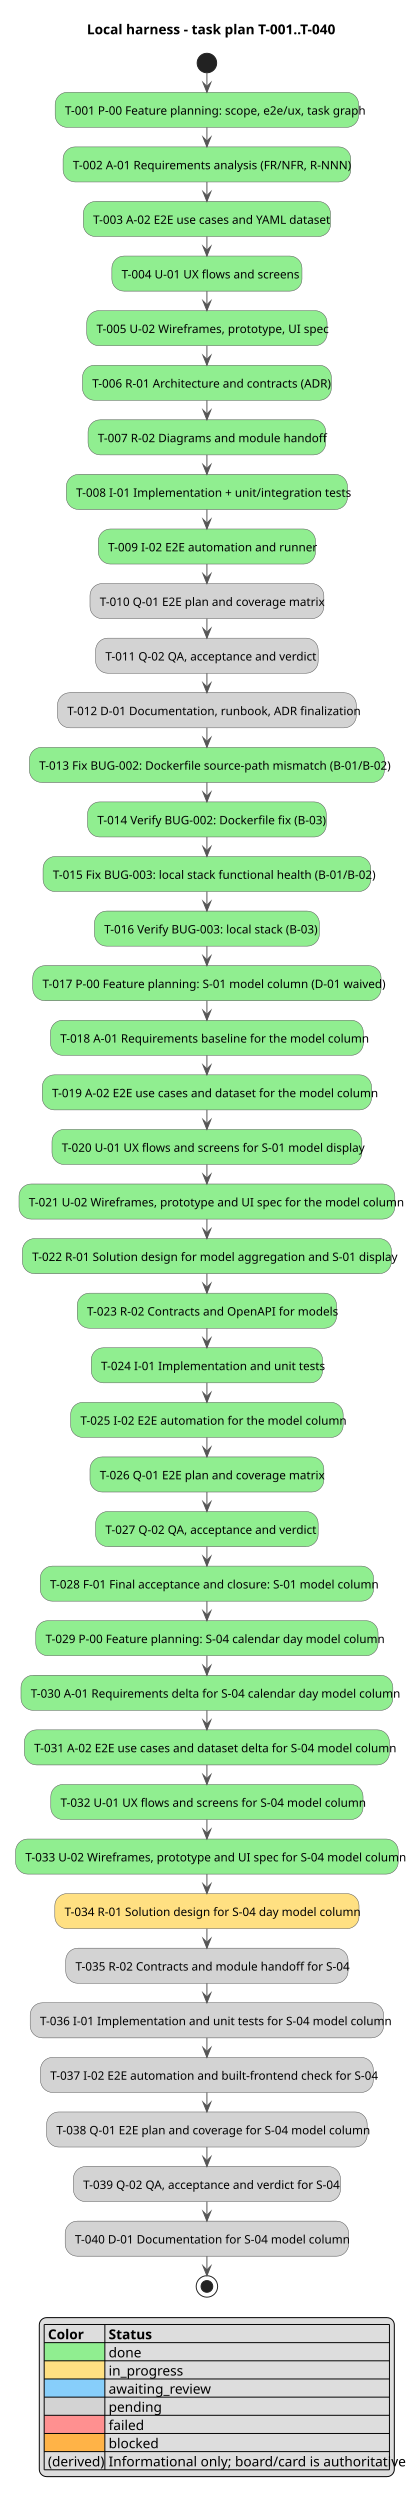
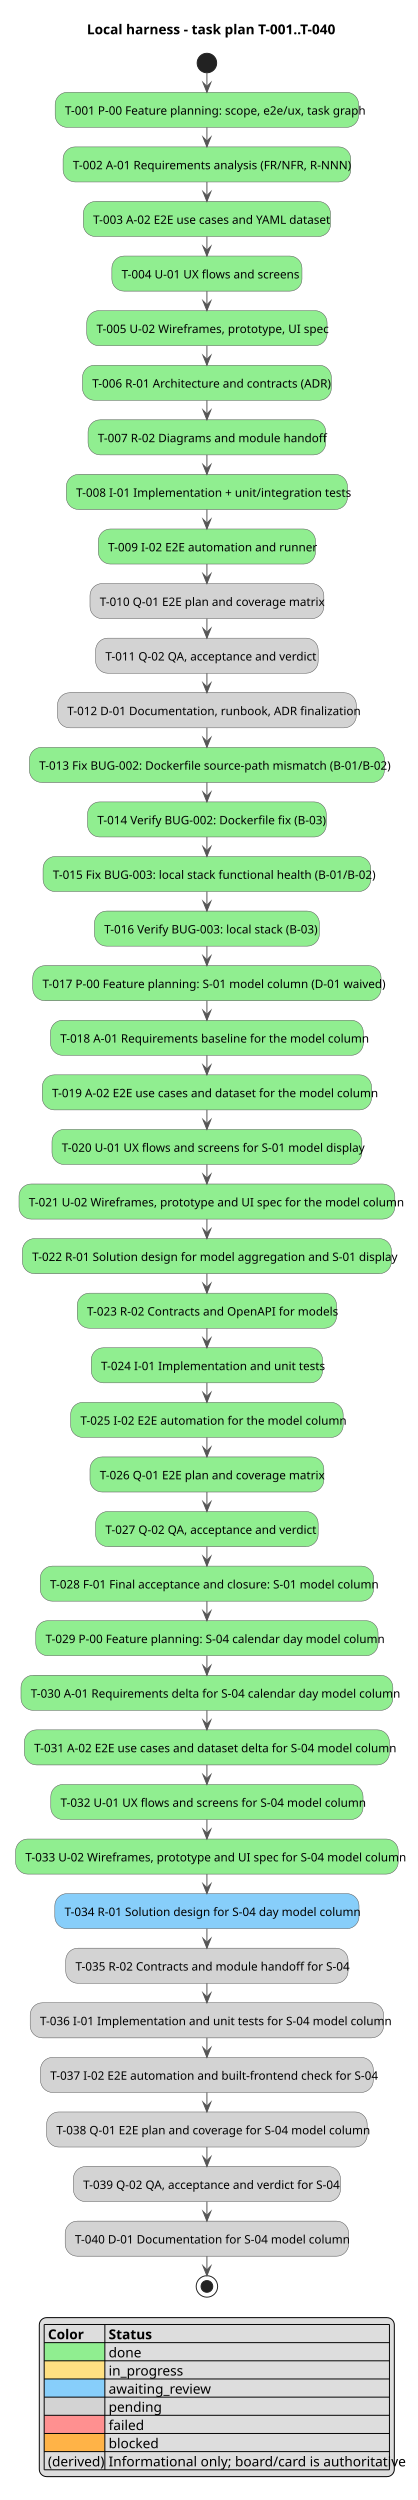
<svg xmlns="http://www.w3.org/2000/svg" version="1.1" data-diagram-type="ACTIVITY" style="width:428px;height:2563px;background:#FFFFFF;" width="428px" height="2563px" viewBox="0 0 428 2563" zoomAndPan="magnify" preserveAspectRatio="none" contentStyleType="text/css">
  <defs />
  <g font-family="sans-serif" lengthAdjust="spacing">
    <g class="title" data-source-line="5">
      <text x="89.088" y="35.107" fill="#000" font-size="14" textLength="248.076" font-weight="700" font-family="Segoe UI">Local harness - task plan T-001..T-040</text>
    </g>
    <ellipse cx="212.126" cy="64.621" rx="10" ry="10" fill="#222" style="stroke:#222;stroke-width:1;" />
    <rect x="56.562" y="94.621" width="311.129" height="35.961" fill="#90EE90" style="stroke:#555;stroke-width:0.5;" rx="12.5" ry="12.5" />
    <text x="66.562" y="117.57" fill="#000" font-size="12" textLength="291.129" font-family="Segoe UI">T-001 P-00 Feature planning: scope, e2e/ux, task graph</text>
    <rect x="64.671" y="150.582" width="294.91" height="35.961" fill="#90EE90" style="stroke:#555;stroke-width:0.5;" rx="12.5" ry="12.5" />
    <text x="74.671" y="173.531" fill="#000" font-size="12" textLength="274.91" font-family="Segoe UI">T-002 A-01 Requirements analysis (FR/NFR, R-NNN)</text>
    <rect x="85.431" y="206.543" width="253.391" height="35.961" fill="#90EE90" style="stroke:#555;stroke-width:0.5;" rx="12.5" ry="12.5" />
    <text x="95.431" y="229.492" fill="#000" font-size="12" textLength="233.391" font-family="Segoe UI">T-003 A-02 E2E use cases and YAML dataset</text>
    <rect x="114.681" y="262.504" width="194.891" height="35.961" fill="#90EE90" style="stroke:#555;stroke-width:0.5;" rx="12.5" ry="12.5" />
    <text x="124.681" y="285.453" fill="#000" font-size="12" textLength="174.891" font-family="Segoe UI">T-004 U-01 UX flows and screens</text>
    <rect x="88.94" y="318.465" width="246.371" height="35.961" fill="#90EE90" style="stroke:#555;stroke-width:0.5;" rx="12.5" ry="12.5" />
    <text x="98.94" y="341.414" fill="#000" font-size="12" textLength="226.371" font-family="Segoe UI">T-005 U-02 Wireframes, prototype, UI spec</text>
    <rect x="84.561" y="374.426" width="255.131" height="35.961" fill="#90EE90" style="stroke:#555;stroke-width:0.5;" rx="12.5" ry="12.5" />
    <text x="94.561" y="397.375" fill="#000" font-size="12" textLength="235.131" font-family="Segoe UI">T-006 R-01 Architecture and contracts (ADR)</text>
    <rect x="90.273" y="430.387" width="243.705" height="35.961" fill="#90EE90" style="stroke:#555;stroke-width:0.5;" rx="12.5" ry="12.5" />
    <text x="100.273" y="453.336" fill="#000" font-size="12" textLength="223.705" font-family="Segoe UI">T-007 R-02 Diagrams and module handoff</text>
    <rect x="68.025" y="486.348" width="288.201" height="35.961" fill="#90EE90" style="stroke:#555;stroke-width:0.5;" rx="12.5" ry="12.5" />
    <text x="78.025" y="509.297" fill="#000" font-size="12" textLength="268.201" font-family="Segoe UI">T-008 I-01 Implementation + unit/integration tests</text>
    <rect x="100.8" y="542.309" width="222.652" height="35.961" fill="#90EE90" style="stroke:#555;stroke-width:0.5;" rx="12.5" ry="12.5" />
    <text x="110.8" y="565.258" fill="#000" font-size="12" textLength="202.652" font-family="Segoe UI">T-009 I-02 E2E automation and runner</text>
    <rect x="92.257" y="598.27" width="239.738" height="35.961" fill="#D3D3D3" style="stroke:#555;stroke-width:0.5;" rx="12.5" ry="12.5" />
    <text x="102.257" y="621.219" fill="#000" font-size="12" textLength="219.738" font-family="Segoe UI">T-010 Q-01 E2E plan and coverage matrix</text>
    <rect x="98.055" y="654.23" width="228.143" height="35.961" fill="#D3D3D3" style="stroke:#555;stroke-width:0.5;" rx="12.5" ry="12.5" />
    <text x="108.055" y="677.18" fill="#000" font-size="12" textLength="208.143" font-family="Segoe UI">T-011 Q-02 QA, acceptance and verdict</text>
    <rect x="58.979" y="710.191" width="306.295" height="35.961" fill="#D3D3D3" style="stroke:#555;stroke-width:0.5;" rx="12.5" ry="12.5" />
    <text x="68.979" y="733.141" fill="#000" font-size="12" textLength="286.295" font-family="Segoe UI">T-012 D-01 Documentation, runbook, ADR finalization</text>
    <rect x="30.156" y="766.152" width="363.939" height="35.961" fill="#90EE90" style="stroke:#555;stroke-width:0.5;" rx="12.5" ry="12.5" />
    <text x="40.156" y="789.102" fill="#000" font-size="12" textLength="343.939" font-family="Segoe UI">T-013 Fix BUG-002: Dockerfile source-path mismatch (B-01/B-02)</text>
    <rect x="89.761" y="822.113" width="244.73" height="35.961" fill="#90EE90" style="stroke:#555;stroke-width:0.5;" rx="12.5" ry="12.5" />
    <text x="99.761" y="845.063" fill="#000" font-size="12" textLength="224.73" font-family="Segoe UI">T-014 Verify BUG-002: Dockerfile fix (B-03)</text>
    <rect x="44.14" y="878.074" width="335.973" height="35.961" fill="#90EE90" style="stroke:#555;stroke-width:0.5;" rx="12.5" ry="12.5" />
    <text x="54.14" y="901.023" fill="#000" font-size="12" textLength="315.973" font-family="Segoe UI">T-015 Fix BUG-003: local stack functional health (B-01/B-02)</text>
    <rect x="96.836" y="934.035" width="230.58" height="35.961" fill="#90EE90" style="stroke:#555;stroke-width:0.5;" rx="12.5" ry="12.5" />
    <text x="106.836" y="956.984" fill="#000" font-size="12" textLength="210.58" font-family="Segoe UI">T-016 Verify BUG-003: local stack (B-03)</text>
    <rect x="33.578" y="989.996" width="357.096" height="35.961" fill="#90EE90" style="stroke:#555;stroke-width:0.5;" rx="12.5" ry="12.5" />
    <text x="43.578" y="1012.945" fill="#000" font-size="12" textLength="337.096" font-family="Segoe UI">T-017 P-00 Feature planning: S-01 model column (D-01 waived)</text>
    <rect x="51.769" y="1045.957" width="320.715" height="35.961" fill="#90EE90" style="stroke:#555;stroke-width:0.5;" rx="12.5" ry="12.5" />
    <text x="61.769" y="1068.906" fill="#000" font-size="12" textLength="300.715" font-family="Segoe UI">T-018 A-01 Requirements baseline for the model column</text>
    <rect x="43.346" y="1101.918" width="337.561" height="35.961" fill="#90EE90" style="stroke:#555;stroke-width:0.5;" rx="12.5" ry="12.5" />
    <text x="53.346" y="1124.867" fill="#000" font-size="12" textLength="317.561" font-family="Segoe UI">T-019 A-02 E2E use cases and dataset for the model column</text>
    <rect x="53.295" y="1157.879" width="317.662" height="35.961" fill="#90EE90" style="stroke:#555;stroke-width:0.5;" rx="12.5" ry="12.5" />
    <text x="63.295" y="1180.828" fill="#000" font-size="12" textLength="297.662" font-family="Segoe UI">T-020 U-01 UX flows and screens for S-01 model display</text>
    <rect x="19.489" y="1213.84" width="385.273" height="35.961" fill="#90EE90" style="stroke:#555;stroke-width:0.5;" rx="12.5" ry="12.5" />
    <text x="29.489" y="1236.789" fill="#000" font-size="12" textLength="365.273" font-family="Segoe UI">T-021 U-02 Wireframes, prototype and UI spec for the model column</text>
    <rect x="22.964" y="1269.801" width="378.324" height="35.961" fill="#90EE90" style="stroke:#555;stroke-width:0.5;" rx="12.5" ry="12.5" />
    <text x="32.964" y="1292.75" fill="#000" font-size="12" textLength="358.324" font-family="Segoe UI">T-022 R-01 Solution design for model aggregation and S-01 display</text>
    <rect x="79.188" y="1325.762" width="265.877" height="35.961" fill="#90EE90" style="stroke:#555;stroke-width:0.5;" rx="12.5" ry="12.5" />
    <text x="89.188" y="1348.711" fill="#000" font-size="12" textLength="245.877" font-family="Segoe UI">T-023 R-02 Contracts and OpenAPI for models</text>
    <rect x="93.575" y="1381.723" width="237.102" height="35.961" fill="#90EE90" style="stroke:#555;stroke-width:0.5;" rx="12.5" ry="12.5" />
    <text x="103.575" y="1404.672" fill="#000" font-size="12" textLength="217.102" font-family="Segoe UI">T-024 I-01 Implementation and unit tests</text>
    <rect x="72.438" y="1437.684" width="279.377" height="35.961" fill="#90EE90" style="stroke:#555;stroke-width:0.5;" rx="12.5" ry="12.5" />
    <text x="82.438" y="1460.633" fill="#000" font-size="12" textLength="259.377" font-family="Segoe UI">T-025 I-02 E2E automation for the model column</text>
    <rect x="92.257" y="1493.645" width="239.738" height="35.961" fill="#90EE90" style="stroke:#555;stroke-width:0.5;" rx="12.5" ry="12.5" />
    <text x="102.257" y="1516.594" fill="#000" font-size="12" textLength="219.738" font-family="Segoe UI">T-026 Q-01 E2E plan and coverage matrix</text>
    <rect x="98.055" y="1549.605" width="228.143" height="35.961" fill="#90EE90" style="stroke:#555;stroke-width:0.5;" rx="12.5" ry="12.5" />
    <text x="108.055" y="1572.555" fill="#000" font-size="12" textLength="208.143" font-family="Segoe UI">T-027 Q-02 QA, acceptance and verdict</text>
    <rect x="41.248" y="1605.566" width="341.756" height="35.961" fill="#90EE90" style="stroke:#555;stroke-width:0.5;" rx="12.5" ry="12.5" />
    <text x="51.248" y="1628.516" fill="#000" font-size="12" textLength="321.756" font-family="Segoe UI">T-028 F-01 Final acceptance and closure: S-01 model column</text>
    <rect x="36.689" y="1661.527" width="350.873" height="35.961" fill="#90EE90" style="stroke:#555;stroke-width:0.5;" rx="12.5" ry="12.5" />
    <text x="46.689" y="1684.477" fill="#000" font-size="12" textLength="330.873" font-family="Segoe UI">T-029 P-00 Feature planning: S-04 calendar day model column</text>
    <rect x="21.514" y="1717.488" width="381.225" height="35.961" fill="#90EE90" style="stroke:#555;stroke-width:0.5;" rx="12.5" ry="12.5" />
    <text x="31.514" y="1740.438" fill="#000" font-size="12" textLength="361.225" font-family="Segoe UI">T-030 A-01 Requirements delta for S-04 calendar day model column</text>
    <rect x="25.003" y="1773.449" width="374.246" height="35.961" fill="#90EE90" style="stroke:#555;stroke-width:0.5;" rx="12.5" ry="12.5" />
    <text x="35.003" y="1796.398" fill="#000" font-size="12" textLength="354.246" font-family="Segoe UI">T-031 A-02 E2E use cases and dataset delta for S-04 model column</text>
    <rect x="52.064" y="1829.41" width="320.123" height="35.961" fill="#90EE90" style="stroke:#555;stroke-width:0.5;" rx="12.5" ry="12.5" />
    <text x="62.064" y="1852.359" fill="#000" font-size="12" textLength="300.123" font-family="Segoe UI">T-032 U-01 UX flows and screens for S-04 model column</text>
    <rect x="16" y="1885.371" width="392.252" height="35.961" fill="#90EE90" style="stroke:#555;stroke-width:0.5;" rx="12.5" ry="12.5" />
    <text x="26" y="1908.32" fill="#000" font-size="12" textLength="372.252" font-family="Segoe UI">T-033 U-02 Wireframes, prototype and UI spec for S-04 model column</text>
-     <rect x="56.195" y="1941.332" width="311.861" height="35.961" fill="#FFE082" style="stroke:#555;stroke-width:0.5;" rx="12.5" ry="12.5" />
+     <rect x="56.195" y="1941.332" width="311.861" height="35.961" fill="#87CEFA" style="stroke:#555;stroke-width:0.5;" rx="12.5" ry="12.5" />
    <text x="66.195" y="1964.281" fill="#000" font-size="12" textLength="291.861" font-family="Segoe UI">T-034 R-01 Solution design for S-04 day model column</text>
    <rect x="67.401" y="1997.293" width="289.449" height="35.961" fill="#D3D3D3" style="stroke:#555;stroke-width:0.5;" rx="12.5" ry="12.5" />
    <text x="77.401" y="2020.242" fill="#000" font-size="12" textLength="269.449" font-family="Segoe UI">T-035 R-02 Contracts and module handoff for S-04</text>
    <rect x="30.959" y="2053.254" width="362.334" height="35.961" fill="#D3D3D3" style="stroke:#555;stroke-width:0.5;" rx="12.5" ry="12.5" />
    <text x="40.959" y="2076.203" fill="#000" font-size="12" textLength="342.334" font-family="Segoe UI">T-036 I-01 Implementation and unit tests for S-04 model column</text>
    <rect x="41.535" y="2109.215" width="341.182" height="35.961" fill="#D3D3D3" style="stroke:#555;stroke-width:0.5;" rx="12.5" ry="12.5" />
    <text x="51.535" y="2132.164" fill="#000" font-size="12" textLength="321.182" font-family="Segoe UI">T-037 I-02 E2E automation and built-frontend check for S-04</text>
    <rect x="47.831" y="2165.176" width="328.59" height="35.961" fill="#D3D3D3" style="stroke:#555;stroke-width:0.5;" rx="12.5" ry="12.5" />
    <text x="57.831" y="2188.125" fill="#000" font-size="12" textLength="308.59" font-family="Segoe UI">T-038 Q-01 E2E plan and coverage for S-04 model column</text>
    <rect x="75.232" y="2221.137" width="273.787" height="35.961" fill="#D3D3D3" style="stroke:#555;stroke-width:0.5;" rx="12.5" ry="12.5" />
    <text x="85.232" y="2244.086" fill="#000" font-size="12" textLength="253.787" font-family="Segoe UI">T-039 Q-02 QA, acceptance and verdict for S-04</text>
    <rect x="66.827" y="2277.098" width="290.598" height="35.961" fill="#D3D3D3" style="stroke:#555;stroke-width:0.5;" rx="12.5" ry="12.5" />
    <text x="76.827" y="2300.047" fill="#000" font-size="12" textLength="270.598" font-family="Segoe UI">T-040 D-01 Documentation for S-04 model column</text>
    <ellipse cx="212.126" cy="2344.059" rx="11" ry="11" fill="none" style="stroke:#222;stroke-width:1;" />
    <ellipse cx="212.126" cy="2344.059" rx="6" ry="6" fill="#222" style="stroke:#222;stroke-width:1;" />
    <line x1="212.126" y1="74.621" x2="212.126" y2="94.621" style="stroke:#555;stroke-width:1;" />
    <polygon points="208.126,84.621,212.126,94.621,216.126,84.621,212.126,88.621" fill="#555" style="stroke:#555;stroke-width:1;stroke-linejoin:miter;stroke-miterlimit:10;" />
    <line x1="212.126" y1="130.582" x2="212.126" y2="150.582" style="stroke:#555;stroke-width:1;" />
    <polygon points="208.126,140.582,212.126,150.582,216.126,140.582,212.126,144.582" fill="#555" style="stroke:#555;stroke-width:1;stroke-linejoin:miter;stroke-miterlimit:10;" />
    <line x1="212.126" y1="186.543" x2="212.126" y2="206.543" style="stroke:#555;stroke-width:1;" />
    <polygon points="208.126,196.543,212.126,206.543,216.126,196.543,212.126,200.543" fill="#555" style="stroke:#555;stroke-width:1;stroke-linejoin:miter;stroke-miterlimit:10;" />
    <line x1="212.126" y1="242.504" x2="212.126" y2="262.504" style="stroke:#555;stroke-width:1;" />
    <polygon points="208.126,252.504,212.126,262.504,216.126,252.504,212.126,256.504" fill="#555" style="stroke:#555;stroke-width:1;stroke-linejoin:miter;stroke-miterlimit:10;" />
    <line x1="212.126" y1="298.465" x2="212.126" y2="318.465" style="stroke:#555;stroke-width:1;" />
    <polygon points="208.126,308.465,212.126,318.465,216.126,308.465,212.126,312.465" fill="#555" style="stroke:#555;stroke-width:1;stroke-linejoin:miter;stroke-miterlimit:10;" />
    <line x1="212.126" y1="354.426" x2="212.126" y2="374.426" style="stroke:#555;stroke-width:1;" />
    <polygon points="208.126,364.426,212.126,374.426,216.126,364.426,212.126,368.426" fill="#555" style="stroke:#555;stroke-width:1;stroke-linejoin:miter;stroke-miterlimit:10;" />
    <line x1="212.126" y1="410.387" x2="212.126" y2="430.387" style="stroke:#555;stroke-width:1;" />
    <polygon points="208.126,420.387,212.126,430.387,216.126,420.387,212.126,424.387" fill="#555" style="stroke:#555;stroke-width:1;stroke-linejoin:miter;stroke-miterlimit:10;" />
    <line x1="212.126" y1="466.348" x2="212.126" y2="486.348" style="stroke:#555;stroke-width:1;" />
    <polygon points="208.126,476.348,212.126,486.348,216.126,476.348,212.126,480.348" fill="#555" style="stroke:#555;stroke-width:1;stroke-linejoin:miter;stroke-miterlimit:10;" />
    <line x1="212.126" y1="522.309" x2="212.126" y2="542.309" style="stroke:#555;stroke-width:1;" />
    <polygon points="208.126,532.309,212.126,542.309,216.126,532.309,212.126,536.309" fill="#555" style="stroke:#555;stroke-width:1;stroke-linejoin:miter;stroke-miterlimit:10;" />
    <line x1="212.126" y1="578.27" x2="212.126" y2="598.27" style="stroke:#555;stroke-width:1;" />
    <polygon points="208.126,588.27,212.126,598.27,216.126,588.27,212.126,592.27" fill="#555" style="stroke:#555;stroke-width:1;stroke-linejoin:miter;stroke-miterlimit:10;" />
    <line x1="212.126" y1="634.23" x2="212.126" y2="654.23" style="stroke:#555;stroke-width:1;" />
    <polygon points="208.126,644.23,212.126,654.23,216.126,644.23,212.126,648.23" fill="#555" style="stroke:#555;stroke-width:1;stroke-linejoin:miter;stroke-miterlimit:10;" />
    <line x1="212.126" y1="690.191" x2="212.126" y2="710.191" style="stroke:#555;stroke-width:1;" />
    <polygon points="208.126,700.191,212.126,710.191,216.126,700.191,212.126,704.191" fill="#555" style="stroke:#555;stroke-width:1;stroke-linejoin:miter;stroke-miterlimit:10;" />
    <line x1="212.126" y1="746.152" x2="212.126" y2="766.152" style="stroke:#555;stroke-width:1;" />
    <polygon points="208.126,756.152,212.126,766.152,216.126,756.152,212.126,760.152" fill="#555" style="stroke:#555;stroke-width:1;stroke-linejoin:miter;stroke-miterlimit:10;" />
    <line x1="212.126" y1="802.113" x2="212.126" y2="822.113" style="stroke:#555;stroke-width:1;" />
    <polygon points="208.126,812.113,212.126,822.113,216.126,812.113,212.126,816.113" fill="#555" style="stroke:#555;stroke-width:1;stroke-linejoin:miter;stroke-miterlimit:10;" />
    <line x1="212.126" y1="858.074" x2="212.126" y2="878.074" style="stroke:#555;stroke-width:1;" />
    <polygon points="208.126,868.074,212.126,878.074,216.126,868.074,212.126,872.074" fill="#555" style="stroke:#555;stroke-width:1;stroke-linejoin:miter;stroke-miterlimit:10;" />
    <line x1="212.126" y1="914.035" x2="212.126" y2="934.035" style="stroke:#555;stroke-width:1;" />
    <polygon points="208.126,924.035,212.126,934.035,216.126,924.035,212.126,928.035" fill="#555" style="stroke:#555;stroke-width:1;stroke-linejoin:miter;stroke-miterlimit:10;" />
    <line x1="212.126" y1="969.996" x2="212.126" y2="989.996" style="stroke:#555;stroke-width:1;" />
    <polygon points="208.126,979.996,212.126,989.996,216.126,979.996,212.126,983.996" fill="#555" style="stroke:#555;stroke-width:1;stroke-linejoin:miter;stroke-miterlimit:10;" />
    <line x1="212.126" y1="1025.957" x2="212.126" y2="1045.957" style="stroke:#555;stroke-width:1;" />
    <polygon points="208.126,1035.957,212.126,1045.957,216.126,1035.957,212.126,1039.957" fill="#555" style="stroke:#555;stroke-width:1;stroke-linejoin:miter;stroke-miterlimit:10;" />
    <line x1="212.126" y1="1081.918" x2="212.126" y2="1101.918" style="stroke:#555;stroke-width:1;" />
    <polygon points="208.126,1091.918,212.126,1101.918,216.126,1091.918,212.126,1095.918" fill="#555" style="stroke:#555;stroke-width:1;stroke-linejoin:miter;stroke-miterlimit:10;" />
    <line x1="212.126" y1="1137.879" x2="212.126" y2="1157.879" style="stroke:#555;stroke-width:1;" />
    <polygon points="208.126,1147.879,212.126,1157.879,216.126,1147.879,212.126,1151.879" fill="#555" style="stroke:#555;stroke-width:1;stroke-linejoin:miter;stroke-miterlimit:10;" />
    <line x1="212.126" y1="1193.84" x2="212.126" y2="1213.84" style="stroke:#555;stroke-width:1;" />
    <polygon points="208.126,1203.84,212.126,1213.84,216.126,1203.84,212.126,1207.84" fill="#555" style="stroke:#555;stroke-width:1;stroke-linejoin:miter;stroke-miterlimit:10;" />
    <line x1="212.126" y1="1249.801" x2="212.126" y2="1269.801" style="stroke:#555;stroke-width:1;" />
    <polygon points="208.126,1259.801,212.126,1269.801,216.126,1259.801,212.126,1263.801" fill="#555" style="stroke:#555;stroke-width:1;stroke-linejoin:miter;stroke-miterlimit:10;" />
    <line x1="212.126" y1="1305.762" x2="212.126" y2="1325.762" style="stroke:#555;stroke-width:1;" />
    <polygon points="208.126,1315.762,212.126,1325.762,216.126,1315.762,212.126,1319.762" fill="#555" style="stroke:#555;stroke-width:1;stroke-linejoin:miter;stroke-miterlimit:10;" />
    <line x1="212.126" y1="1361.723" x2="212.126" y2="1381.723" style="stroke:#555;stroke-width:1;" />
    <polygon points="208.126,1371.723,212.126,1381.723,216.126,1371.723,212.126,1375.723" fill="#555" style="stroke:#555;stroke-width:1;stroke-linejoin:miter;stroke-miterlimit:10;" />
    <line x1="212.126" y1="1417.684" x2="212.126" y2="1437.684" style="stroke:#555;stroke-width:1;" />
    <polygon points="208.126,1427.684,212.126,1437.684,216.126,1427.684,212.126,1431.684" fill="#555" style="stroke:#555;stroke-width:1;stroke-linejoin:miter;stroke-miterlimit:10;" />
    <line x1="212.126" y1="1473.645" x2="212.126" y2="1493.645" style="stroke:#555;stroke-width:1;" />
    <polygon points="208.126,1483.645,212.126,1493.645,216.126,1483.645,212.126,1487.645" fill="#555" style="stroke:#555;stroke-width:1;stroke-linejoin:miter;stroke-miterlimit:10;" />
    <line x1="212.126" y1="1529.605" x2="212.126" y2="1549.605" style="stroke:#555;stroke-width:1;" />
    <polygon points="208.126,1539.605,212.126,1549.605,216.126,1539.605,212.126,1543.605" fill="#555" style="stroke:#555;stroke-width:1;stroke-linejoin:miter;stroke-miterlimit:10;" />
    <line x1="212.126" y1="1585.566" x2="212.126" y2="1605.566" style="stroke:#555;stroke-width:1;" />
    <polygon points="208.126,1595.566,212.126,1605.566,216.126,1595.566,212.126,1599.566" fill="#555" style="stroke:#555;stroke-width:1;stroke-linejoin:miter;stroke-miterlimit:10;" />
    <line x1="212.126" y1="1641.527" x2="212.126" y2="1661.527" style="stroke:#555;stroke-width:1;" />
    <polygon points="208.126,1651.527,212.126,1661.527,216.126,1651.527,212.126,1655.527" fill="#555" style="stroke:#555;stroke-width:1;stroke-linejoin:miter;stroke-miterlimit:10;" />
    <line x1="212.126" y1="1697.488" x2="212.126" y2="1717.488" style="stroke:#555;stroke-width:1;" />
    <polygon points="208.126,1707.488,212.126,1717.488,216.126,1707.488,212.126,1711.488" fill="#555" style="stroke:#555;stroke-width:1;stroke-linejoin:miter;stroke-miterlimit:10;" />
    <line x1="212.126" y1="1753.449" x2="212.126" y2="1773.449" style="stroke:#555;stroke-width:1;" />
    <polygon points="208.126,1763.449,212.126,1773.449,216.126,1763.449,212.126,1767.449" fill="#555" style="stroke:#555;stroke-width:1;stroke-linejoin:miter;stroke-miterlimit:10;" />
    <line x1="212.126" y1="1809.41" x2="212.126" y2="1829.41" style="stroke:#555;stroke-width:1;" />
    <polygon points="208.126,1819.41,212.126,1829.41,216.126,1819.41,212.126,1823.41" fill="#555" style="stroke:#555;stroke-width:1;stroke-linejoin:miter;stroke-miterlimit:10;" />
    <line x1="212.126" y1="1865.371" x2="212.126" y2="1885.371" style="stroke:#555;stroke-width:1;" />
    <polygon points="208.126,1875.371,212.126,1885.371,216.126,1875.371,212.126,1879.371" fill="#555" style="stroke:#555;stroke-width:1;stroke-linejoin:miter;stroke-miterlimit:10;" />
    <line x1="212.126" y1="1921.332" x2="212.126" y2="1941.332" style="stroke:#555;stroke-width:1;" />
    <polygon points="208.126,1931.332,212.126,1941.332,216.126,1931.332,212.126,1935.332" fill="#555" style="stroke:#555;stroke-width:1;stroke-linejoin:miter;stroke-miterlimit:10;" />
    <line x1="212.126" y1="1977.293" x2="212.126" y2="1997.293" style="stroke:#555;stroke-width:1;" />
    <polygon points="208.126,1987.293,212.126,1997.293,216.126,1987.293,212.126,1991.293" fill="#555" style="stroke:#555;stroke-width:1;stroke-linejoin:miter;stroke-miterlimit:10;" />
    <line x1="212.126" y1="2033.254" x2="212.126" y2="2053.254" style="stroke:#555;stroke-width:1;" />
    <polygon points="208.126,2043.254,212.126,2053.254,216.126,2043.254,212.126,2047.254" fill="#555" style="stroke:#555;stroke-width:1;stroke-linejoin:miter;stroke-miterlimit:10;" />
    <line x1="212.126" y1="2089.215" x2="212.126" y2="2109.215" style="stroke:#555;stroke-width:1;" />
    <polygon points="208.126,2099.215,212.126,2109.215,216.126,2099.215,212.126,2103.215" fill="#555" style="stroke:#555;stroke-width:1;stroke-linejoin:miter;stroke-miterlimit:10;" />
    <line x1="212.126" y1="2145.176" x2="212.126" y2="2165.176" style="stroke:#555;stroke-width:1;" />
    <polygon points="208.126,2155.176,212.126,2165.176,216.126,2155.176,212.126,2159.176" fill="#555" style="stroke:#555;stroke-width:1;stroke-linejoin:miter;stroke-miterlimit:10;" />
    <line x1="212.126" y1="2201.137" x2="212.126" y2="2221.137" style="stroke:#555;stroke-width:1;" />
    <polygon points="208.126,2211.137,212.126,2221.137,216.126,2211.137,212.126,2215.137" fill="#555" style="stroke:#555;stroke-width:1;stroke-linejoin:miter;stroke-miterlimit:10;" />
    <line x1="212.126" y1="2257.098" x2="212.126" y2="2277.098" style="stroke:#555;stroke-width:1;" />
    <polygon points="208.126,2267.098,212.126,2277.098,216.126,2267.098,212.126,2271.098" fill="#555" style="stroke:#555;stroke-width:1;stroke-linejoin:miter;stroke-miterlimit:10;" />
    <line x1="212.126" y1="2313.059" x2="212.126" y2="2333.059" style="stroke:#555;stroke-width:1;" />
    <polygon points="208.126,2323.059,212.126,2333.059,216.126,2323.059,212.126,2327.059" fill="#555" style="stroke:#555;stroke-width:1;stroke-linejoin:miter;stroke-miterlimit:10;" />
    <g class="legend" data-source-line="50">
      <rect x="40.287" y="2376.059" width="363.965" height="162.969" fill="#DDD" style="stroke:#000;stroke-width:1;" rx="7.5" ry="7.5" />
      <text x="49.149" y="2398.166" fill="#000" font-size="14" textLength="35.403" font-weight="700" font-family="Segoe UI">Color</text>
      <text x="111.363" y="2398.166" fill="#000" font-size="14" textLength="40.906" font-weight="700" font-family="Segoe UI">Status</text>
      <rect x="45.287" y="2401.68" width="62.214" height="18.621" fill="#90EE90" style="stroke:none;" />
      <text x="45.287" y="2416.787" fill="#000" font-size="14" font-family="Segoe UI"> </text>
      <text x="111.336" y="2416.787" fill="#000" font-size="14" textLength="31.691" font-family="Segoe UI">done</text>
      <rect x="45.287" y="2420.301" width="62.214" height="18.621" fill="#FFE082" style="stroke:none;" />
      <text x="45.287" y="2435.408" fill="#000" font-size="14" font-family="Segoe UI"> </text>
      <text x="111.336" y="2435.408" fill="#000" font-size="14" textLength="70.738" font-family="Segoe UI">in_progress</text>
      <rect x="45.287" y="2438.922" width="62.214" height="18.621" fill="#87CEFA" style="stroke:none;" />
      <text x="45.287" y="2454.029" fill="#000" font-size="14" font-family="Segoe UI"> </text>
      <text x="111.336" y="2454.029" fill="#000" font-size="14" textLength="97.59" font-family="Segoe UI">awaiting_review</text>
      <rect x="45.287" y="2457.543" width="62.214" height="18.621" fill="#D3D3D3" style="stroke:none;" />
      <text x="45.287" y="2472.65" fill="#000" font-size="14" font-family="Segoe UI"> </text>
      <text x="111.336" y="2472.65" fill="#000" font-size="14" textLength="51.276" font-family="Segoe UI">pending</text>
      <rect x="45.287" y="2476.164" width="62.214" height="18.621" fill="#FF9090" style="stroke:none;" />
      <text x="45.287" y="2491.271" fill="#000" font-size="14" font-family="Segoe UI"> </text>
      <text x="111.336" y="2491.271" fill="#000" font-size="14" textLength="33.852" font-family="Segoe UI">failed</text>
      <rect x="45.287" y="2494.785" width="62.214" height="18.621" fill="#FFB347" style="stroke:none;" />
      <text x="45.287" y="2509.893" fill="#000" font-size="14" font-family="Segoe UI"> </text>
      <text x="111.336" y="2509.893" fill="#000" font-size="14" textLength="48.815" font-family="Segoe UI">blocked</text>
      <text x="49.122" y="2528.514" fill="#000" font-size="14" textLength="54.544" font-family="Segoe UI">(derived)</text>
      <text x="111.336" y="2528.514" fill="#000" font-size="14" textLength="284.081" font-family="Segoe UI">Informational only; board/card is authoritative</text>
      <line x1="45.287" y1="2383.059" x2="399.252" y2="2383.059" style="stroke:#000;stroke-width:1;" />
      <line x1="45.287" y1="2401.68" x2="399.252" y2="2401.68" style="stroke:#000;stroke-width:1;" />
      <line x1="45.287" y1="2420.301" x2="399.252" y2="2420.301" style="stroke:#000;stroke-width:1;" />
      <line x1="45.287" y1="2438.922" x2="399.252" y2="2438.922" style="stroke:#000;stroke-width:1;" />
      <line x1="45.287" y1="2457.543" x2="399.252" y2="2457.543" style="stroke:#000;stroke-width:1;" />
      <line x1="45.287" y1="2476.164" x2="399.252" y2="2476.164" style="stroke:#000;stroke-width:1;" />
      <line x1="45.287" y1="2494.785" x2="399.252" y2="2494.785" style="stroke:#000;stroke-width:1;" />
      <line x1="45.287" y1="2513.406" x2="399.252" y2="2513.406" style="stroke:#000;stroke-width:1;" />
      <line x1="45.287" y1="2532.027" x2="399.252" y2="2532.027" style="stroke:#000;stroke-width:1;" />
      <line x1="45.287" y1="2383.059" x2="45.287" y2="2532.027" style="stroke:#000;stroke-width:1;" />
      <line x1="107.501" y1="2383.059" x2="107.501" y2="2532.027" style="stroke:#000;stroke-width:1;" />
      <line x1="399.252" y1="2383.059" x2="399.252" y2="2532.027" style="stroke:#000;stroke-width:1;" />
    </g>
  </g>
</svg>
